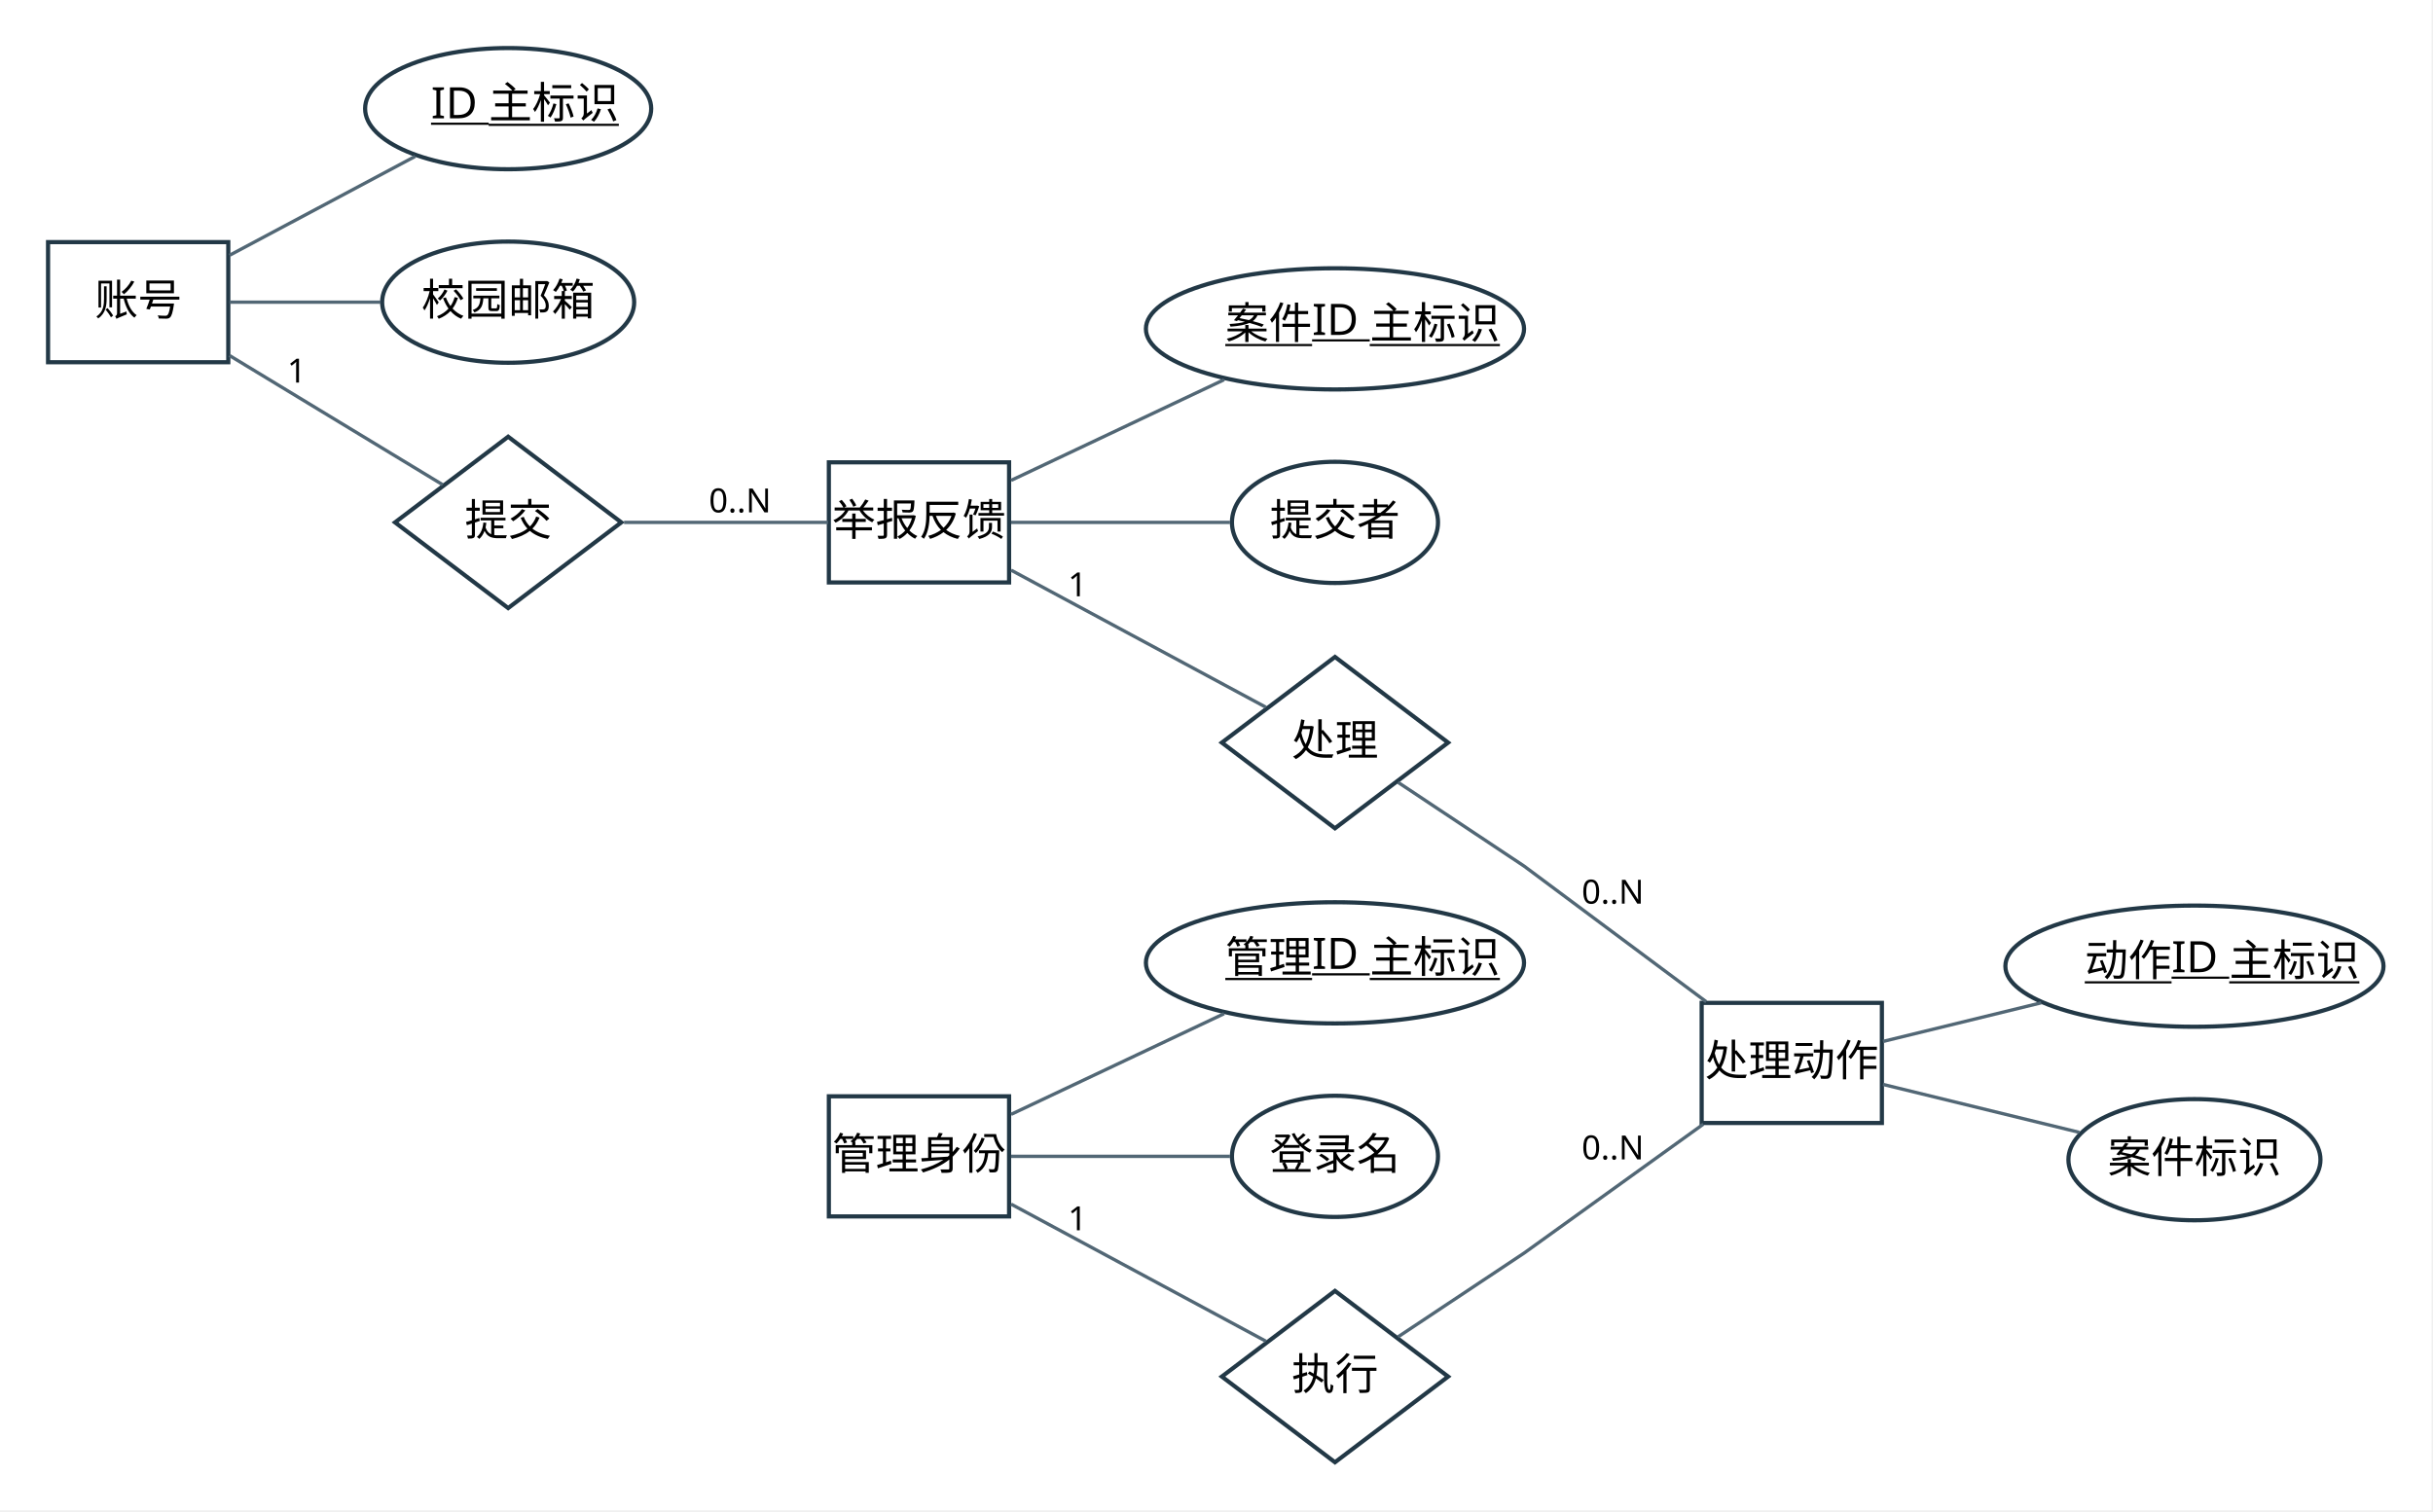
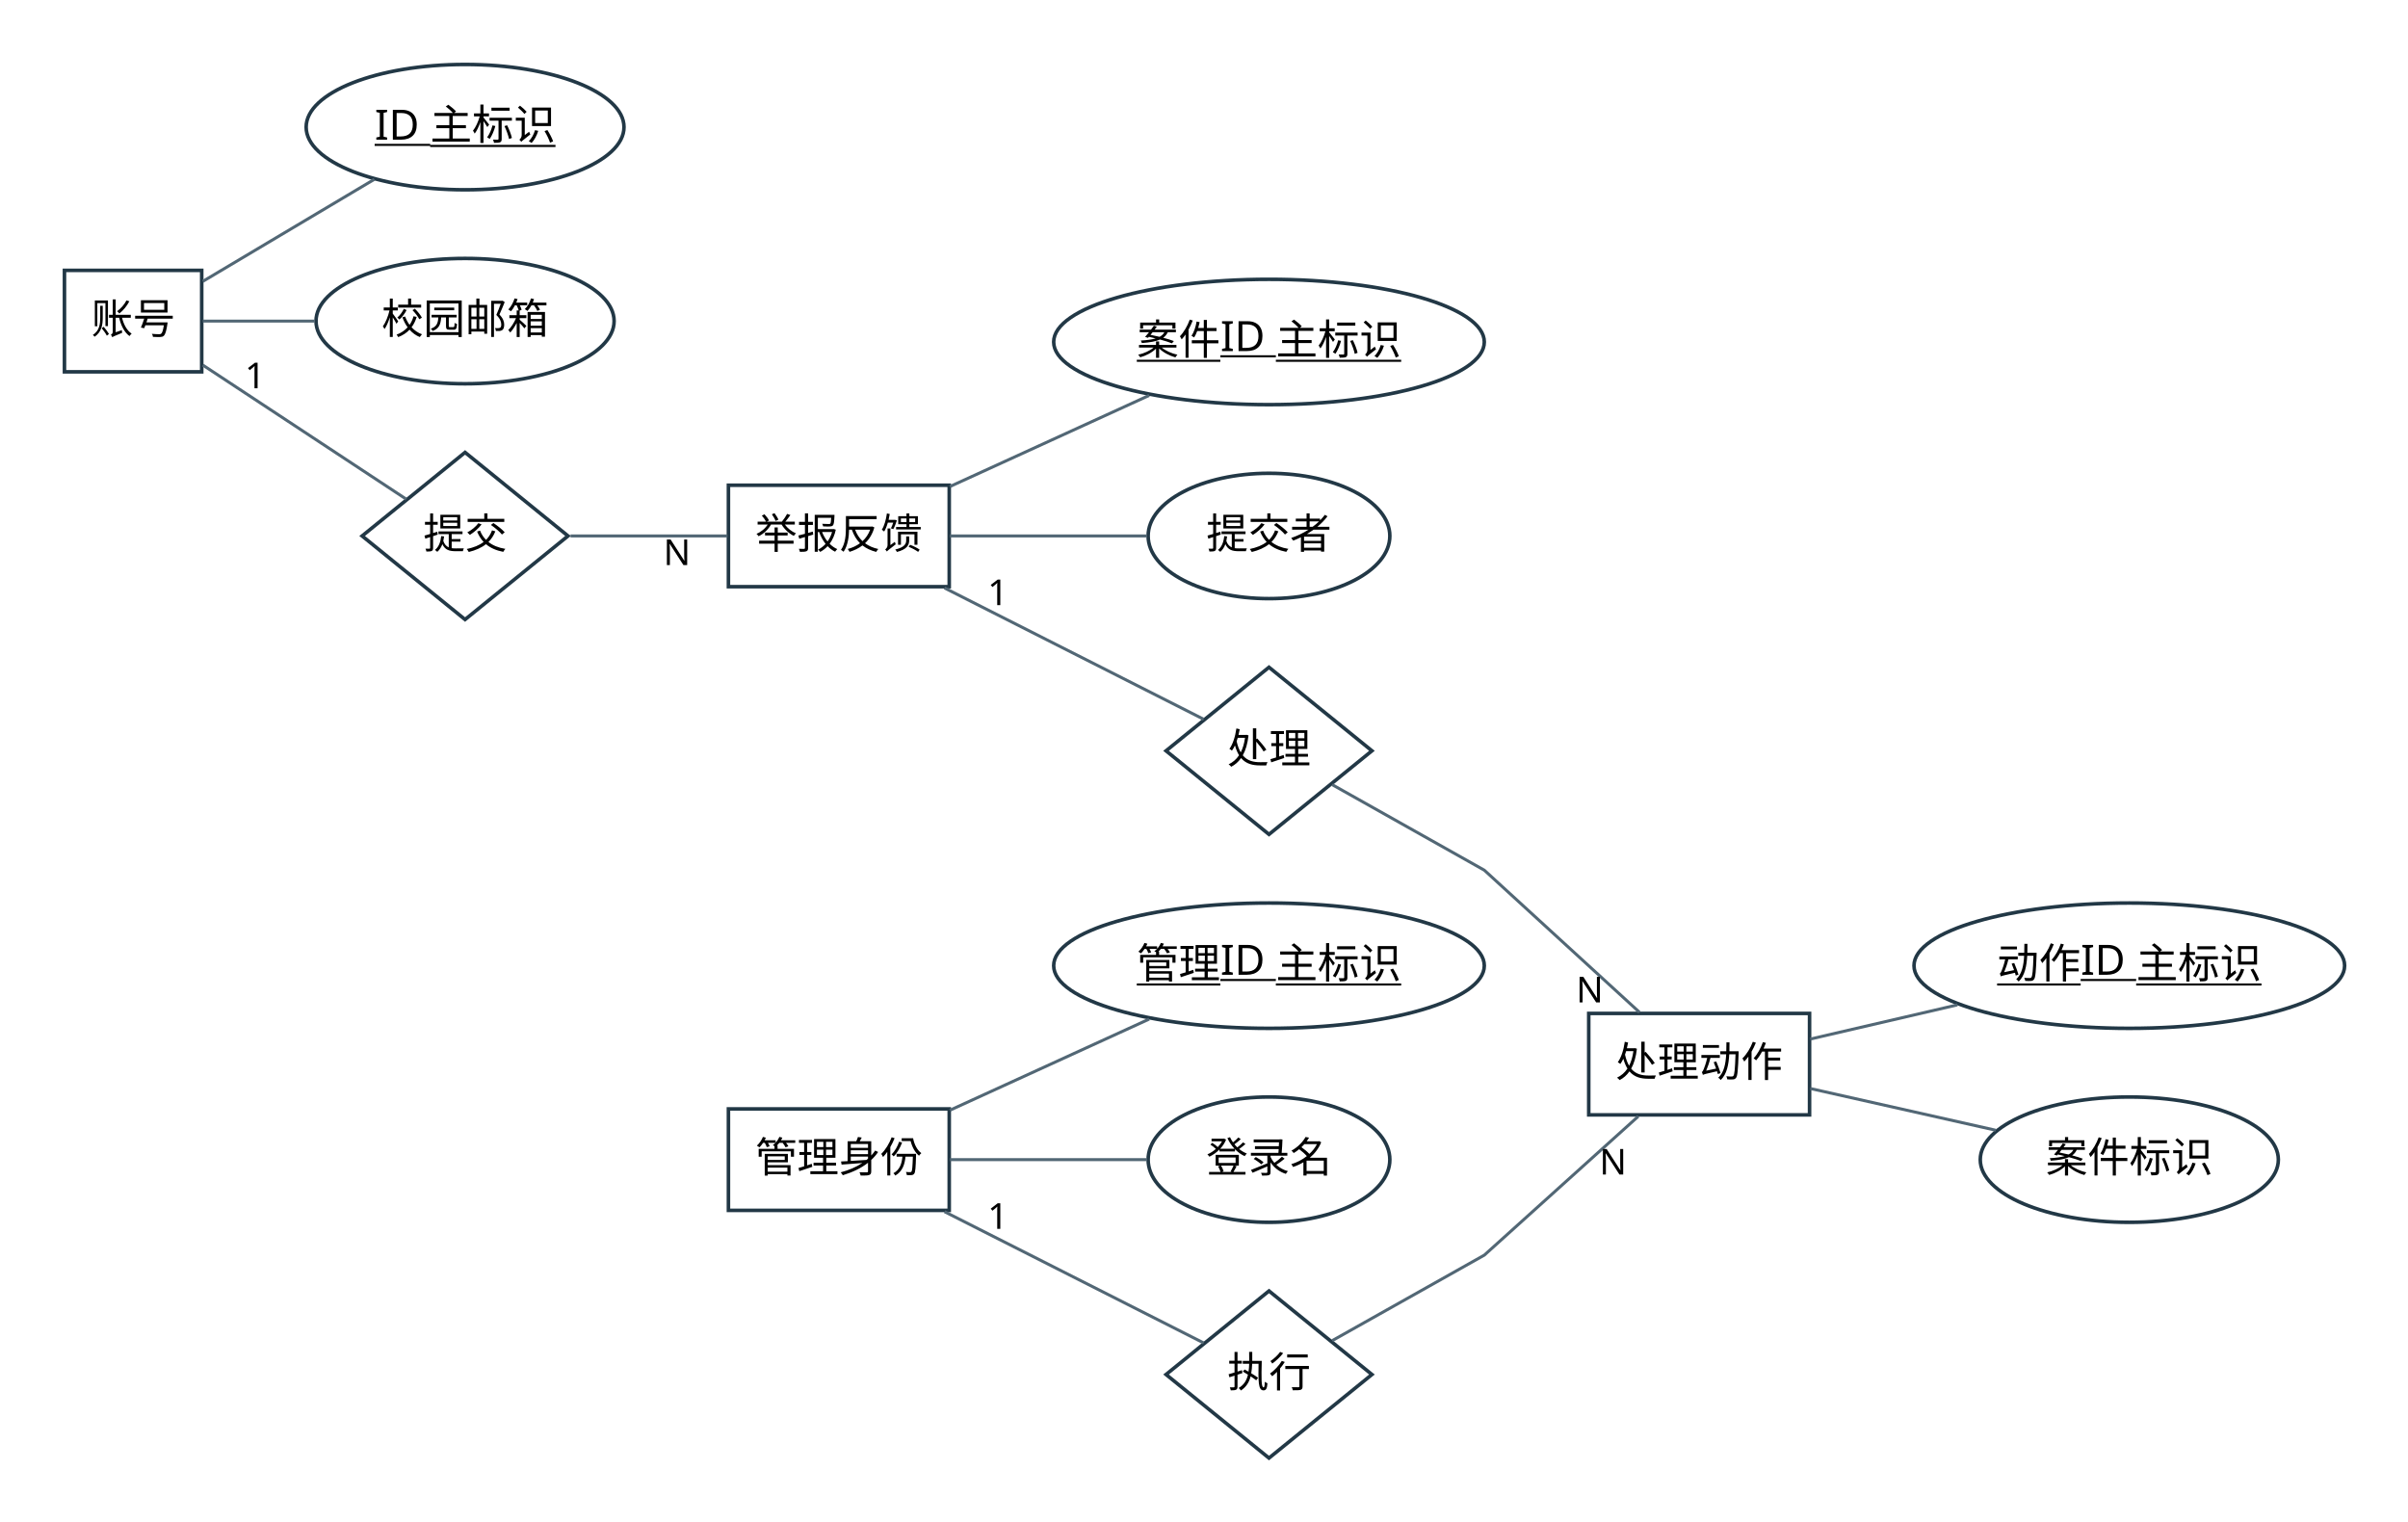
- <svg xmlns="http://www.w3.org/2000/svg" width="729pt" height="453pt" viewBox="0.00 0.00 729.00 453.00">
-   <g id="graph0" class="graph" transform="scale(1 1) rotate(0) translate(14.4 438.24)">
-     <polygon fill="white" stroke="none" points="-14.4,14.4 -14.4,-438.24 714.18,-438.24 714.18,14.4 -14.4,14.4" />
+ <svg xmlns="http://www.w3.org/2000/svg" width="807pt" height="510pt" viewBox="0.00 0.00 807.00 510.00">
+   <g id="graph0" class="graph" transform="scale(1 1) rotate(0) translate(21.6 488.6)">
+     <polygon fill="white" stroke="none" points="-21.6,21.6 -21.6,-488.6 785.75,-488.6 785.75,21.6 -21.6,21.6" />
    <g id="node1" class="node">
-       <polygon fill="white" stroke="#223846" stroke-width="1.25" points="54,-365.68 0,-365.68 0,-329.68 54,-329.68 54,-365.68" />
-       <text xml:space="preserve" text-anchor="middle" x="27" y="-343.78" font-family="Microsoft YaHei" font-size="13.00">账号</text>
+       <polygon fill="white" stroke="#223846" stroke-width="1.2" points="46,-398 0,-398 0,-364 46,-364 46,-398" />
+       <text xml:space="preserve" text-anchor="middle" x="23" y="-376.8" font-family="Microsoft YaHei" font-size="14.00">账号</text>
    </g>
    <g id="node5" class="node">
-       <ellipse fill="white" stroke="#223846" stroke-width="1.25" cx="137.86" cy="-405.68" rx="42.86" ry="18.16" />
-       <text xml:space="preserve" text-anchor="start" x="114.75" y="-402.78" font-family="Microsoft YaHei" text-decoration="underline" font-size="13.00">ID 主标识</text>
+       <ellipse fill="white" stroke="#223846" stroke-width="1.2" cx="134.26" cy="-446" rx="53.26" ry="21" />
+       <text text-decoration="underline" xml:space="preserve" text-anchor="middle" x="134.26" y="-441.8" font-family="Microsoft YaHei" font-size="14.00">ID 主标识</text>
    </g>
    <g id="edge1" class="edge">
-       <path fill="none" stroke="#526775" d="M54.35,-361.72C71.22,-370.71 93.03,-382.33 110,-391.37" />
+       <path fill="none" stroke="#526775" d="M46.37,-394.31C62.98,-404.19 85.78,-417.76 103.86,-428.51" />
    </g>
    <g id="node6" class="node">
-       <ellipse fill="white" stroke="#223846" stroke-width="1.25" cx="137.86" cy="-347.68" rx="37.76" ry="18.16" />
-       <text xml:space="preserve" text-anchor="middle" x="137.86" y="-343.78" font-family="Microsoft YaHei" font-size="13.00">校园邮箱</text>
+       <ellipse fill="white" stroke="#223846" stroke-width="1.2" cx="134.26" cy="-381" rx="49.95" ry="21" />
+       <text xml:space="preserve" text-anchor="middle" x="134.26" y="-376.8" font-family="Microsoft YaHei" font-size="14.00">校园邮箱</text>
    </g>
    <g id="edge2" class="edge">
-       <path fill="none" stroke="#526775" d="M54.35,-347.68C67.94,-347.68 84.75,-347.68 99.65,-347.68" />
+       <path fill="none" stroke="#526775" d="M46.37,-381C57.24,-381 70.75,-381 83.86,-381" />
    </g>
    <g id="node13" class="node">
-       <polygon fill="white" stroke="#223846" stroke-width="1.25" points="137.86,-307.36 103.96,-281.68 137.86,-256 171.76,-281.68 137.86,-307.36" />
-       <text xml:space="preserve" text-anchor="middle" x="137.86" y="-277.78" font-family="Microsoft YaHei" font-size="13.00">提交</text>
+       <polygon fill="white" stroke="#223846" stroke-width="1.2" points="134.26,-337 99.76,-309 134.26,-281 168.76,-309 134.26,-337" />
+       <text xml:space="preserve" text-anchor="middle" x="134.26" y="-304.8" font-family="Microsoft YaHei" font-size="14.00">提交</text>
    </g>
    <g id="edge9" class="edge">
-       <path fill="none" stroke="#526775" d="M54.35,-331.7C74.11,-319.72 100.67,-303.62 118.25,-292.96" />
-       <text xml:space="preserve" text-anchor="middle" x="74.5" y="-323.59" font-family="Microsoft YaHei" font-size="10.00">1</text>
+       <path fill="none" stroke="#526775" d="M46.37,-366.26C66.48,-353.01 95.66,-333.78 114.55,-321.33" />
+       <text xml:space="preserve" text-anchor="middle" x="63.89" y="-358.49" font-family="Microsoft YaHei" font-size="12.00">1</text>
    </g>
    <g id="node2" class="node">
-       <polygon fill="white" stroke="#223846" stroke-width="1.25" points="287.95,-299.68 233.95,-299.68 233.95,-263.68 287.95,-263.68 287.95,-299.68" />
-       <text xml:space="preserve" text-anchor="middle" x="260.95" y="-277.78" font-family="Microsoft YaHei" font-size="13.00">举报反馈</text>
+       <polygon fill="white" stroke="#223846" stroke-width="1.2" points="296.52,-326 222.52,-326 222.52,-292 296.52,-292 296.52,-326" />
+       <text xml:space="preserve" text-anchor="middle" x="259.52" y="-304.8" font-family="Microsoft YaHei" font-size="14.00">举报反馈</text>
    </g>
    <g id="node7" class="node">
-       <ellipse fill="white" stroke="#223846" stroke-width="1.25" cx="385.6" cy="-339.68" rx="56.65" ry="18.16" />
-       <text xml:space="preserve" text-anchor="start" x="352.74" y="-336.78" font-family="Microsoft YaHei" text-decoration="underline" font-size="13.00">案件ID 主标识</text>
+       <ellipse fill="white" stroke="#223846" stroke-width="1.2" cx="403.68" cy="-374" rx="72.16" ry="21" />
+       <text text-decoration="underline" xml:space="preserve" text-anchor="middle" x="403.68" y="-369.8" font-family="Microsoft YaHei" font-size="14.00">案件ID 主标识</text>
    </g>
    <g id="edge3" class="edge">
-       <path fill="none" stroke="#526775" d="M288.56,-294.27C307.3,-303.13 332.49,-315.04 352.37,-324.44" />
+       <path fill="none" stroke="#526775" d="M296.76,-325.57C317.16,-334.9 342.65,-346.55 363.51,-356.09" />
    </g>
    <g id="node8" class="node">
-       <ellipse fill="white" stroke="#223846" stroke-width="1.25" cx="385.6" cy="-281.68" rx="30.87" ry="18.16" />
-       <text xml:space="preserve" text-anchor="middle" x="385.6" y="-277.78" font-family="Microsoft YaHei" font-size="13.00">提交者</text>
+       <ellipse fill="white" stroke="#223846" stroke-width="1.2" cx="403.68" cy="-309" rx="40.5" ry="21" />
+       <text xml:space="preserve" text-anchor="middle" x="403.68" y="-304.8" font-family="Microsoft YaHei" font-size="14.00">提交者</text>
    </g>
    <g id="edge4" class="edge">
-       <path fill="none" stroke="#526775" d="M288.56,-281.68C307.87,-281.68 334.01,-281.68 354.15,-281.68" />
+       <path fill="none" stroke="#526775" d="M296.76,-309C316.91,-309 342.03,-309 362.75,-309" />
    </g>
    <g id="node14" class="node">
-       <polygon fill="white" stroke="#223846" stroke-width="1.25" points="385.6,-241.36 351.7,-215.68 385.6,-190 419.5,-215.68 385.6,-241.36" />
-       <text xml:space="preserve" text-anchor="middle" x="385.6" y="-211.78" font-family="Microsoft YaHei" font-size="13.00">处理</text>
+       <polygon fill="white" stroke="#223846" stroke-width="1.2" points="403.68,-265 369.18,-237 403.68,-209 438.18,-237 403.68,-265" />
+       <text xml:space="preserve" text-anchor="middle" x="403.68" y="-232.8" font-family="Microsoft YaHei" font-size="14.00">处理</text>
    </g>
    <g id="edge11" class="edge">
-       <path fill="none" stroke="#526775" d="M288.56,-267.36C311.53,-255 344.18,-237.43 364.88,-226.29" />
-       <text xml:space="preserve" text-anchor="middle" x="308.45" y="-259.53" font-family="Microsoft YaHei" font-size="10.00">1</text>
+       <path fill="none" stroke="#526775" d="M294.93,-291.57C322.05,-277.84 358.97,-259.14 381.79,-247.58" />
+       <text xml:space="preserve" text-anchor="middle" x="312.8" y="-285.82" font-family="Microsoft YaHei" font-size="12.00">1</text>
    </g>
    <g id="node3" class="node">
-       <polygon fill="white" stroke="#223846" stroke-width="1.25" points="549.47,-137.68 495.47,-137.68 495.47,-101.68 549.47,-101.68 549.47,-137.68" />
-       <text xml:space="preserve" text-anchor="middle" x="522.47" y="-115.78" font-family="Microsoft YaHei" font-size="13.00">处理动作</text>
+       <polygon fill="white" stroke="#223846" stroke-width="1.2" points="584.84,-149 510.84,-149 510.84,-115 584.84,-115 584.84,-149" />
+       <text xml:space="preserve" text-anchor="middle" x="547.84" y="-127.8" font-family="Microsoft YaHei" font-size="14.00">处理动作</text>
    </g>
    <g id="node9" class="node">
-       <ellipse fill="white" stroke="#223846" stroke-width="1.25" cx="643.12" cy="-148.68" rx="56.65" ry="18.16" />
-       <text xml:space="preserve" text-anchor="start" x="610.26" y="-145.78" font-family="Microsoft YaHei" text-decoration="underline" font-size="13.00">动作ID 主标识</text>
+       <ellipse fill="white" stroke="#223846" stroke-width="1.2" cx="692" cy="-165" rx="72.16" ry="21" />
+       <text text-decoration="underline" xml:space="preserve" text-anchor="middle" x="692" y="-160.8" font-family="Microsoft YaHei" font-size="14.00">动作ID 主标识</text>
    </g>
    <g id="edge5" class="edge">
-       <path fill="none" stroke="#526775" d="M549.8,-126.12C563.73,-129.52 581.22,-133.79 597.21,-137.7" />
+       <path fill="none" stroke="#526775" d="M585.08,-140.41C600.05,-143.89 617.76,-148 634.37,-151.86" />
    </g>
    <g id="node10" class="node">
-       <ellipse fill="white" stroke="#223846" stroke-width="1.25" cx="643.12" cy="-90.68" rx="37.76" ry="18.16" />
-       <text xml:space="preserve" text-anchor="middle" x="643.12" y="-86.78" font-family="Microsoft YaHei" font-size="13.00">案件标识</text>
+       <ellipse fill="white" stroke="#223846" stroke-width="1.2" cx="692" cy="-100" rx="49.95" ry="21" />
+       <text xml:space="preserve" text-anchor="middle" x="692" y="-95.8" font-family="Microsoft YaHei" font-size="14.00">案件标识</text>
    </g>
    <g id="edge6" class="edge">
-       <path fill="none" stroke="#526775" d="M549.8,-113.24C567.15,-109.01 590,-103.42 608.63,-98.87" />
+       <path fill="none" stroke="#526775" d="M585.08,-123.84C604,-119.58 627.29,-114.34 647.22,-109.86" />
    </g>
    <g id="node4" class="node">
-       <polygon fill="white" stroke="#223846" stroke-width="1.25" points="287.95,-109.68 233.95,-109.68 233.95,-73.68 287.95,-73.68 287.95,-109.68" />
-       <text xml:space="preserve" text-anchor="middle" x="260.95" y="-87.78" font-family="Microsoft YaHei" font-size="13.00">管理身份</text>
+       <polygon fill="white" stroke="#223846" stroke-width="1.2" points="296.52,-117 222.52,-117 222.52,-83 296.52,-83 296.52,-117" />
+       <text xml:space="preserve" text-anchor="middle" x="259.52" y="-95.8" font-family="Microsoft YaHei" font-size="14.00">管理身份</text>
    </g>
    <g id="node11" class="node">
-       <ellipse fill="white" stroke="#223846" stroke-width="1.25" cx="385.6" cy="-149.68" rx="56.65" ry="18.16" />
-       <text xml:space="preserve" text-anchor="start" x="352.74" y="-146.78" font-family="Microsoft YaHei" text-decoration="underline" font-size="13.00">管理ID 主标识</text>
+       <ellipse fill="white" stroke="#223846" stroke-width="1.2" cx="403.68" cy="-165" rx="72.16" ry="21" />
+       <text text-decoration="underline" xml:space="preserve" text-anchor="middle" x="403.68" y="-160.8" font-family="Microsoft YaHei" font-size="14.00">管理ID 主标识</text>
    </g>
    <g id="edge7" class="edge">
-       <path fill="none" stroke="#526775" d="M288.56,-104.27C307.3,-113.13 332.49,-125.04 352.37,-134.44" />
+       <path fill="none" stroke="#526775" d="M296.76,-116.57C317.16,-125.9 342.65,-137.55 363.51,-147.09" />
    </g>
    <g id="node12" class="node">
-       <ellipse fill="white" stroke="#223846" stroke-width="1.25" cx="385.6" cy="-91.68" rx="30.87" ry="18.16" />
-       <text xml:space="preserve" text-anchor="middle" x="385.6" y="-87.78" font-family="Microsoft YaHei" font-size="13.00">登录名</text>
+       <ellipse fill="white" stroke="#223846" stroke-width="1.2" cx="403.68" cy="-100" rx="40.5" ry="21" />
+       <text xml:space="preserve" text-anchor="middle" x="403.68" y="-95.8" font-family="Microsoft YaHei" font-size="14.00">登录名</text>
    </g>
    <g id="edge8" class="edge">
-       <path fill="none" stroke="#526775" d="M288.56,-91.68C307.87,-91.68 334.01,-91.68 354.15,-91.68" />
+       <path fill="none" stroke="#526775" d="M296.76,-100C316.91,-100 342.03,-100 362.75,-100" />
    </g>
    <g id="node15" class="node">
-       <polygon fill="white" stroke="#223846" stroke-width="1.25" points="385.6,-51.36 351.7,-25.68 385.6,0 419.5,-25.68 385.6,-51.36" />
-       <text xml:space="preserve" text-anchor="middle" x="385.6" y="-21.78" font-family="Microsoft YaHei" font-size="13.00">执行</text>
+       <polygon fill="white" stroke="#223846" stroke-width="1.2" points="403.68,-56 369.18,-28 403.68,0 438.18,-28 403.68,-56" />
+       <text xml:space="preserve" text-anchor="middle" x="403.68" y="-23.8" font-family="Microsoft YaHei" font-size="14.00">执行</text>
    </g>
    <g id="edge13" class="edge">
-       <path fill="none" stroke="#526775" d="M288.56,-77.36C311.53,-65 344.18,-47.43 364.88,-36.29" />
-       <text xml:space="preserve" text-anchor="middle" x="308.45" y="-69.53" font-family="Microsoft YaHei" font-size="10.00">1</text>
+       <path fill="none" stroke="#526775" d="M294.93,-82.57C322.05,-68.84 358.97,-50.14 381.79,-38.58" />
+       <text xml:space="preserve" text-anchor="middle" x="312.8" y="-76.82" font-family="Microsoft YaHei" font-size="12.00">1</text>
    </g>
    <g id="edge10" class="edge">
-       <path fill="none" stroke="#526775" d="M172.59,-281.68C191.91,-281.68 215.78,-281.68 233.69,-281.68" />
-       <text xml:space="preserve" text-anchor="middle" x="207.34" y="-284.68" font-family="Microsoft YaHei" font-size="10.00">0..N</text>
+       <path fill="none" stroke="#526775" d="M169.59,-309C185.98,-309 205.59,-309 222.22,-309" />
+       <text xml:space="preserve" text-anchor="middle" x="205.3" y="-299.24" font-family="Microsoft YaHei" font-size="12.00">N</text>
    </g>
    <g id="edge12" class="edge">
-       <path fill="none" stroke="#526775" d="M404.51,-203.77C420.78,-192.95 442.25,-178.68 442.25,-178.68 442.25,-178.68 473.58,-155.34 496.84,-138.02" />
-       <text xml:space="preserve" text-anchor="middle" x="468.86" y="-167.42" font-family="Microsoft YaHei" font-size="10.00">0..N</text>
+       <path fill="none" stroke="#526775" d="M424.88,-225.65C445.92,-213.82 475.84,-197 475.84,-197 475.84,-197 506.78,-168.67 527.81,-149.42" />
+       <text xml:space="preserve" text-anchor="middle" x="511.18" y="-152.7" font-family="Microsoft YaHei" font-size="12.00">N</text>
    </g>
    <g id="edge14" class="edge">
-       <path fill="none" stroke="#526775" d="M404.51,-37.59C420.78,-48.41 442.25,-62.68 442.25,-62.68 442.25,-62.68 472.81,-84.67 495.97,-101.33" />
-       <text xml:space="preserve" text-anchor="middle" x="468.86" y="-90.77" font-family="Microsoft YaHei" font-size="10.00">0..N</text>
+       <path fill="none" stroke="#526775" d="M424.88,-39.36C445.92,-51.18 475.84,-68 475.84,-68 475.84,-68 506.41,-95.56 527.44,-114.51" />
+       <text xml:space="preserve" text-anchor="middle" x="518.99" y="-95.01" font-family="Microsoft YaHei" font-size="12.00">N</text>
    </g>
  </g>
</svg>
